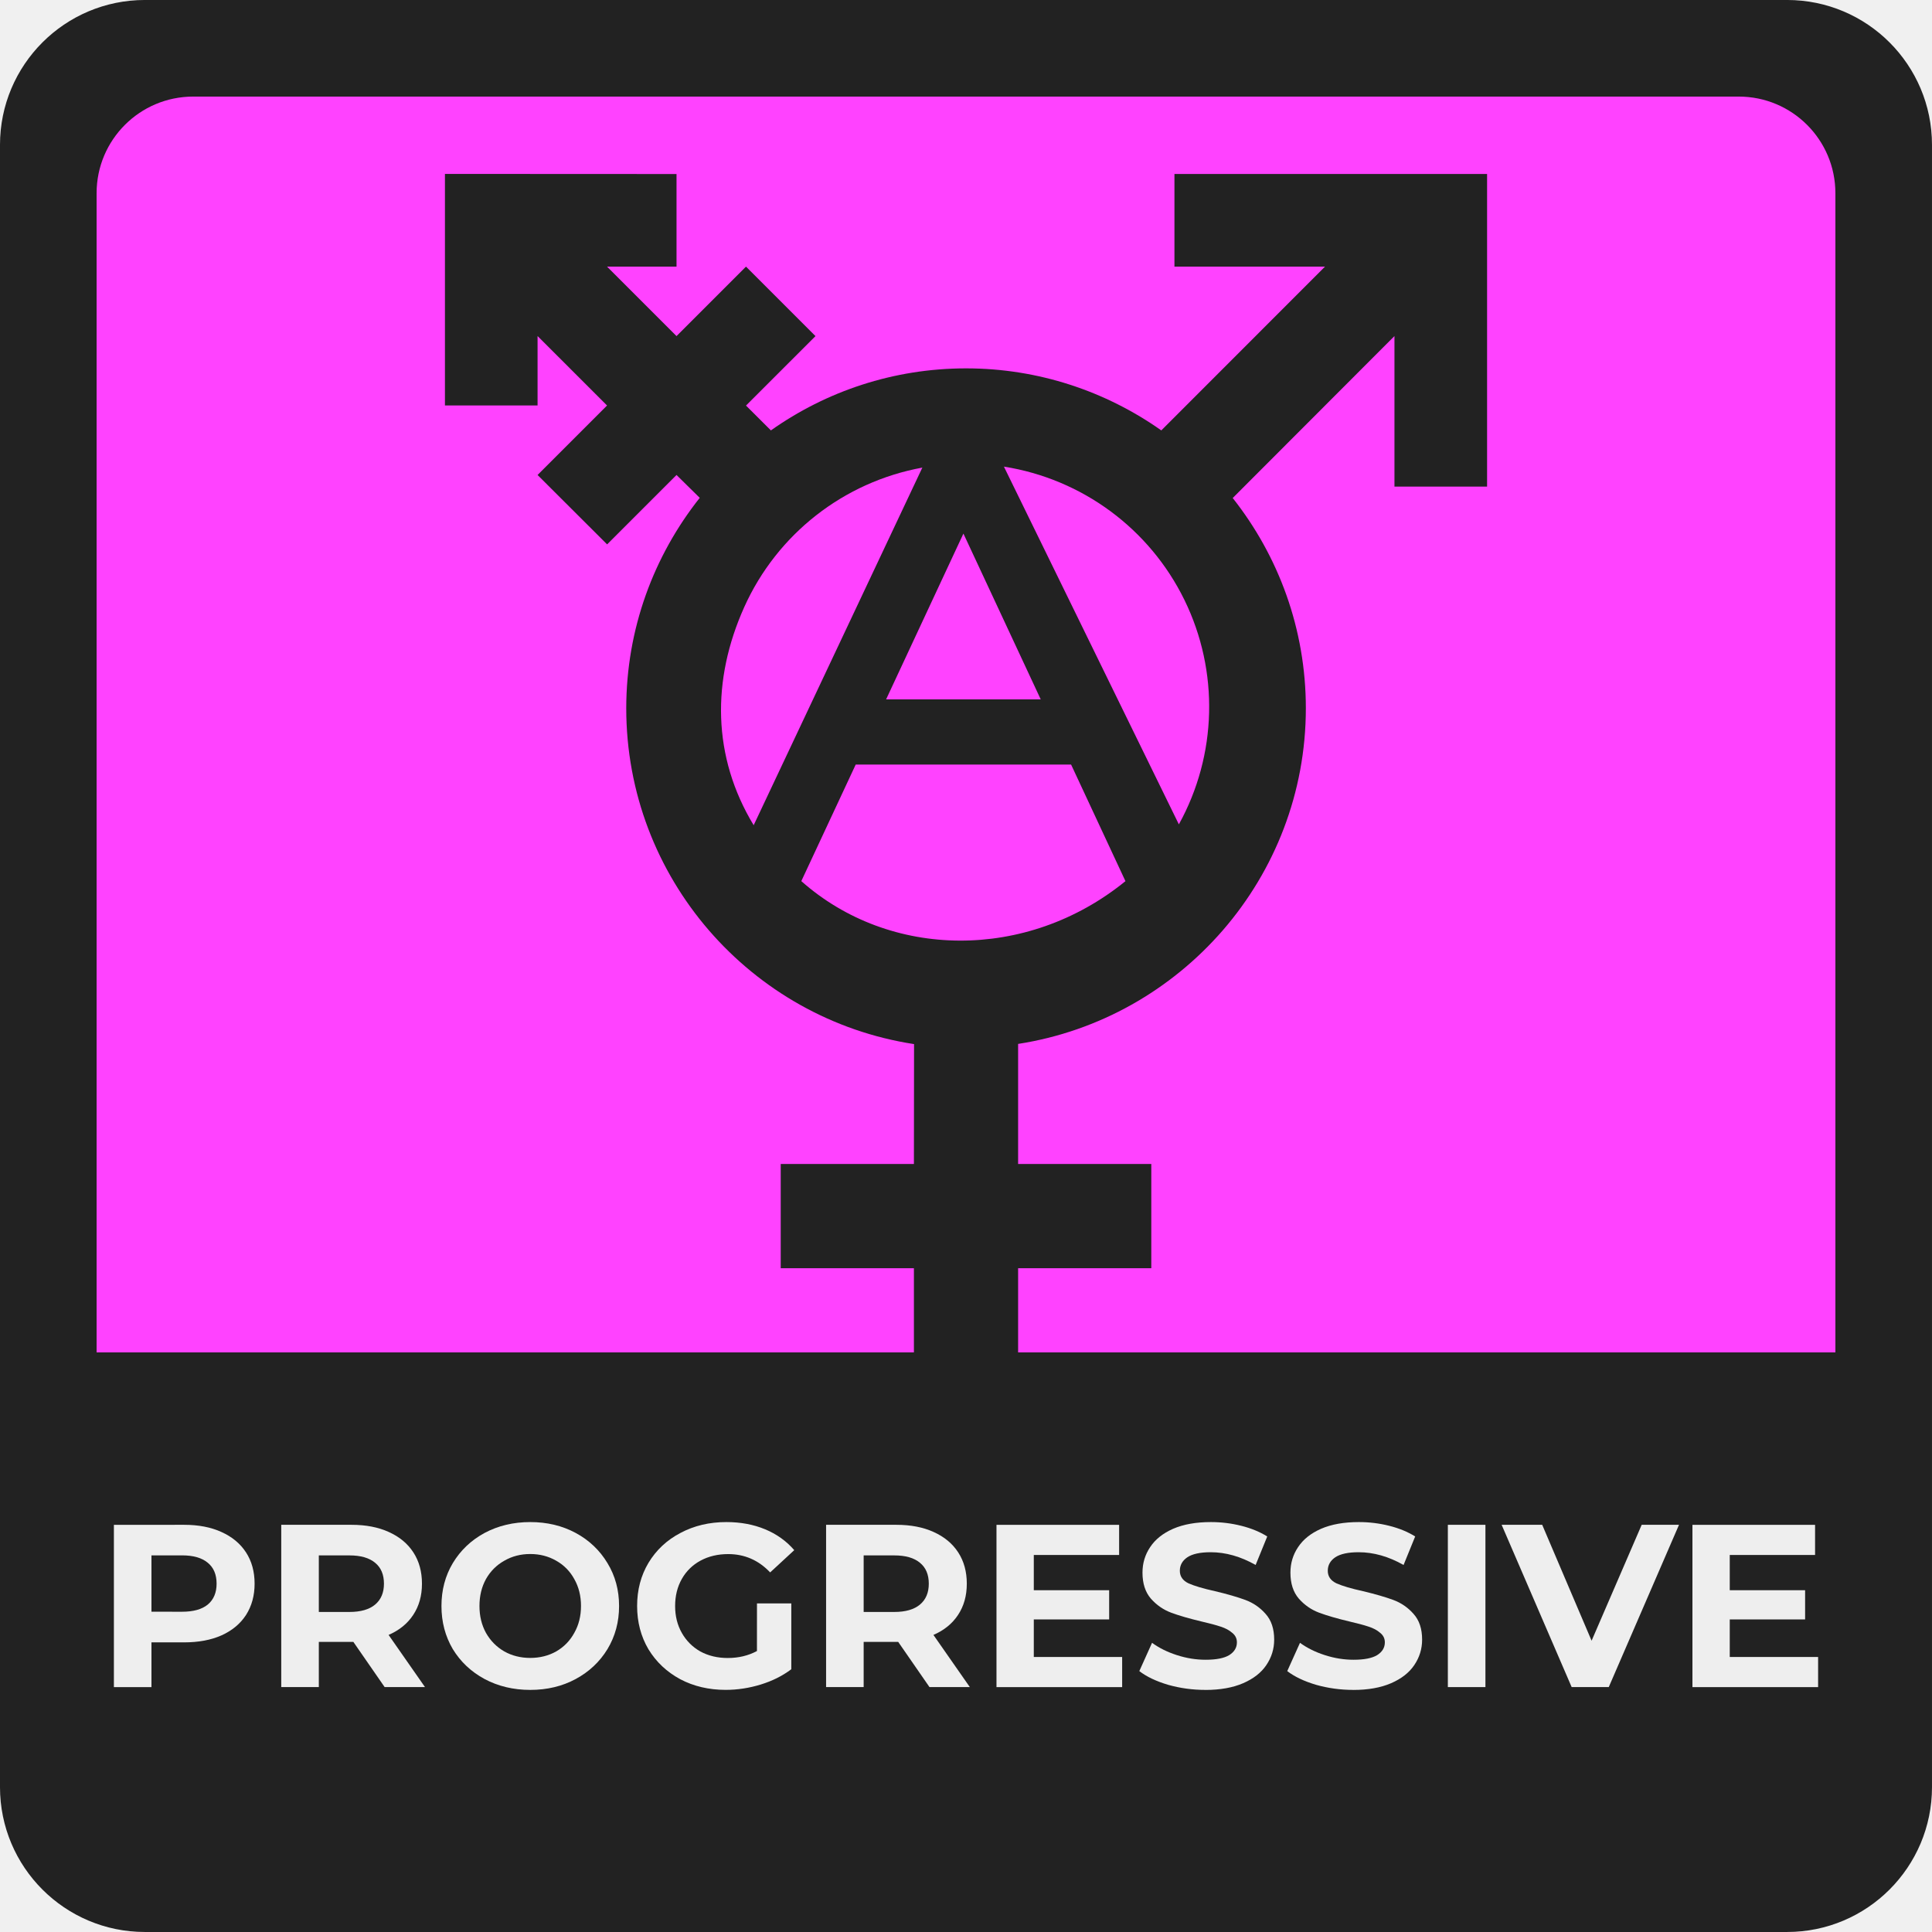
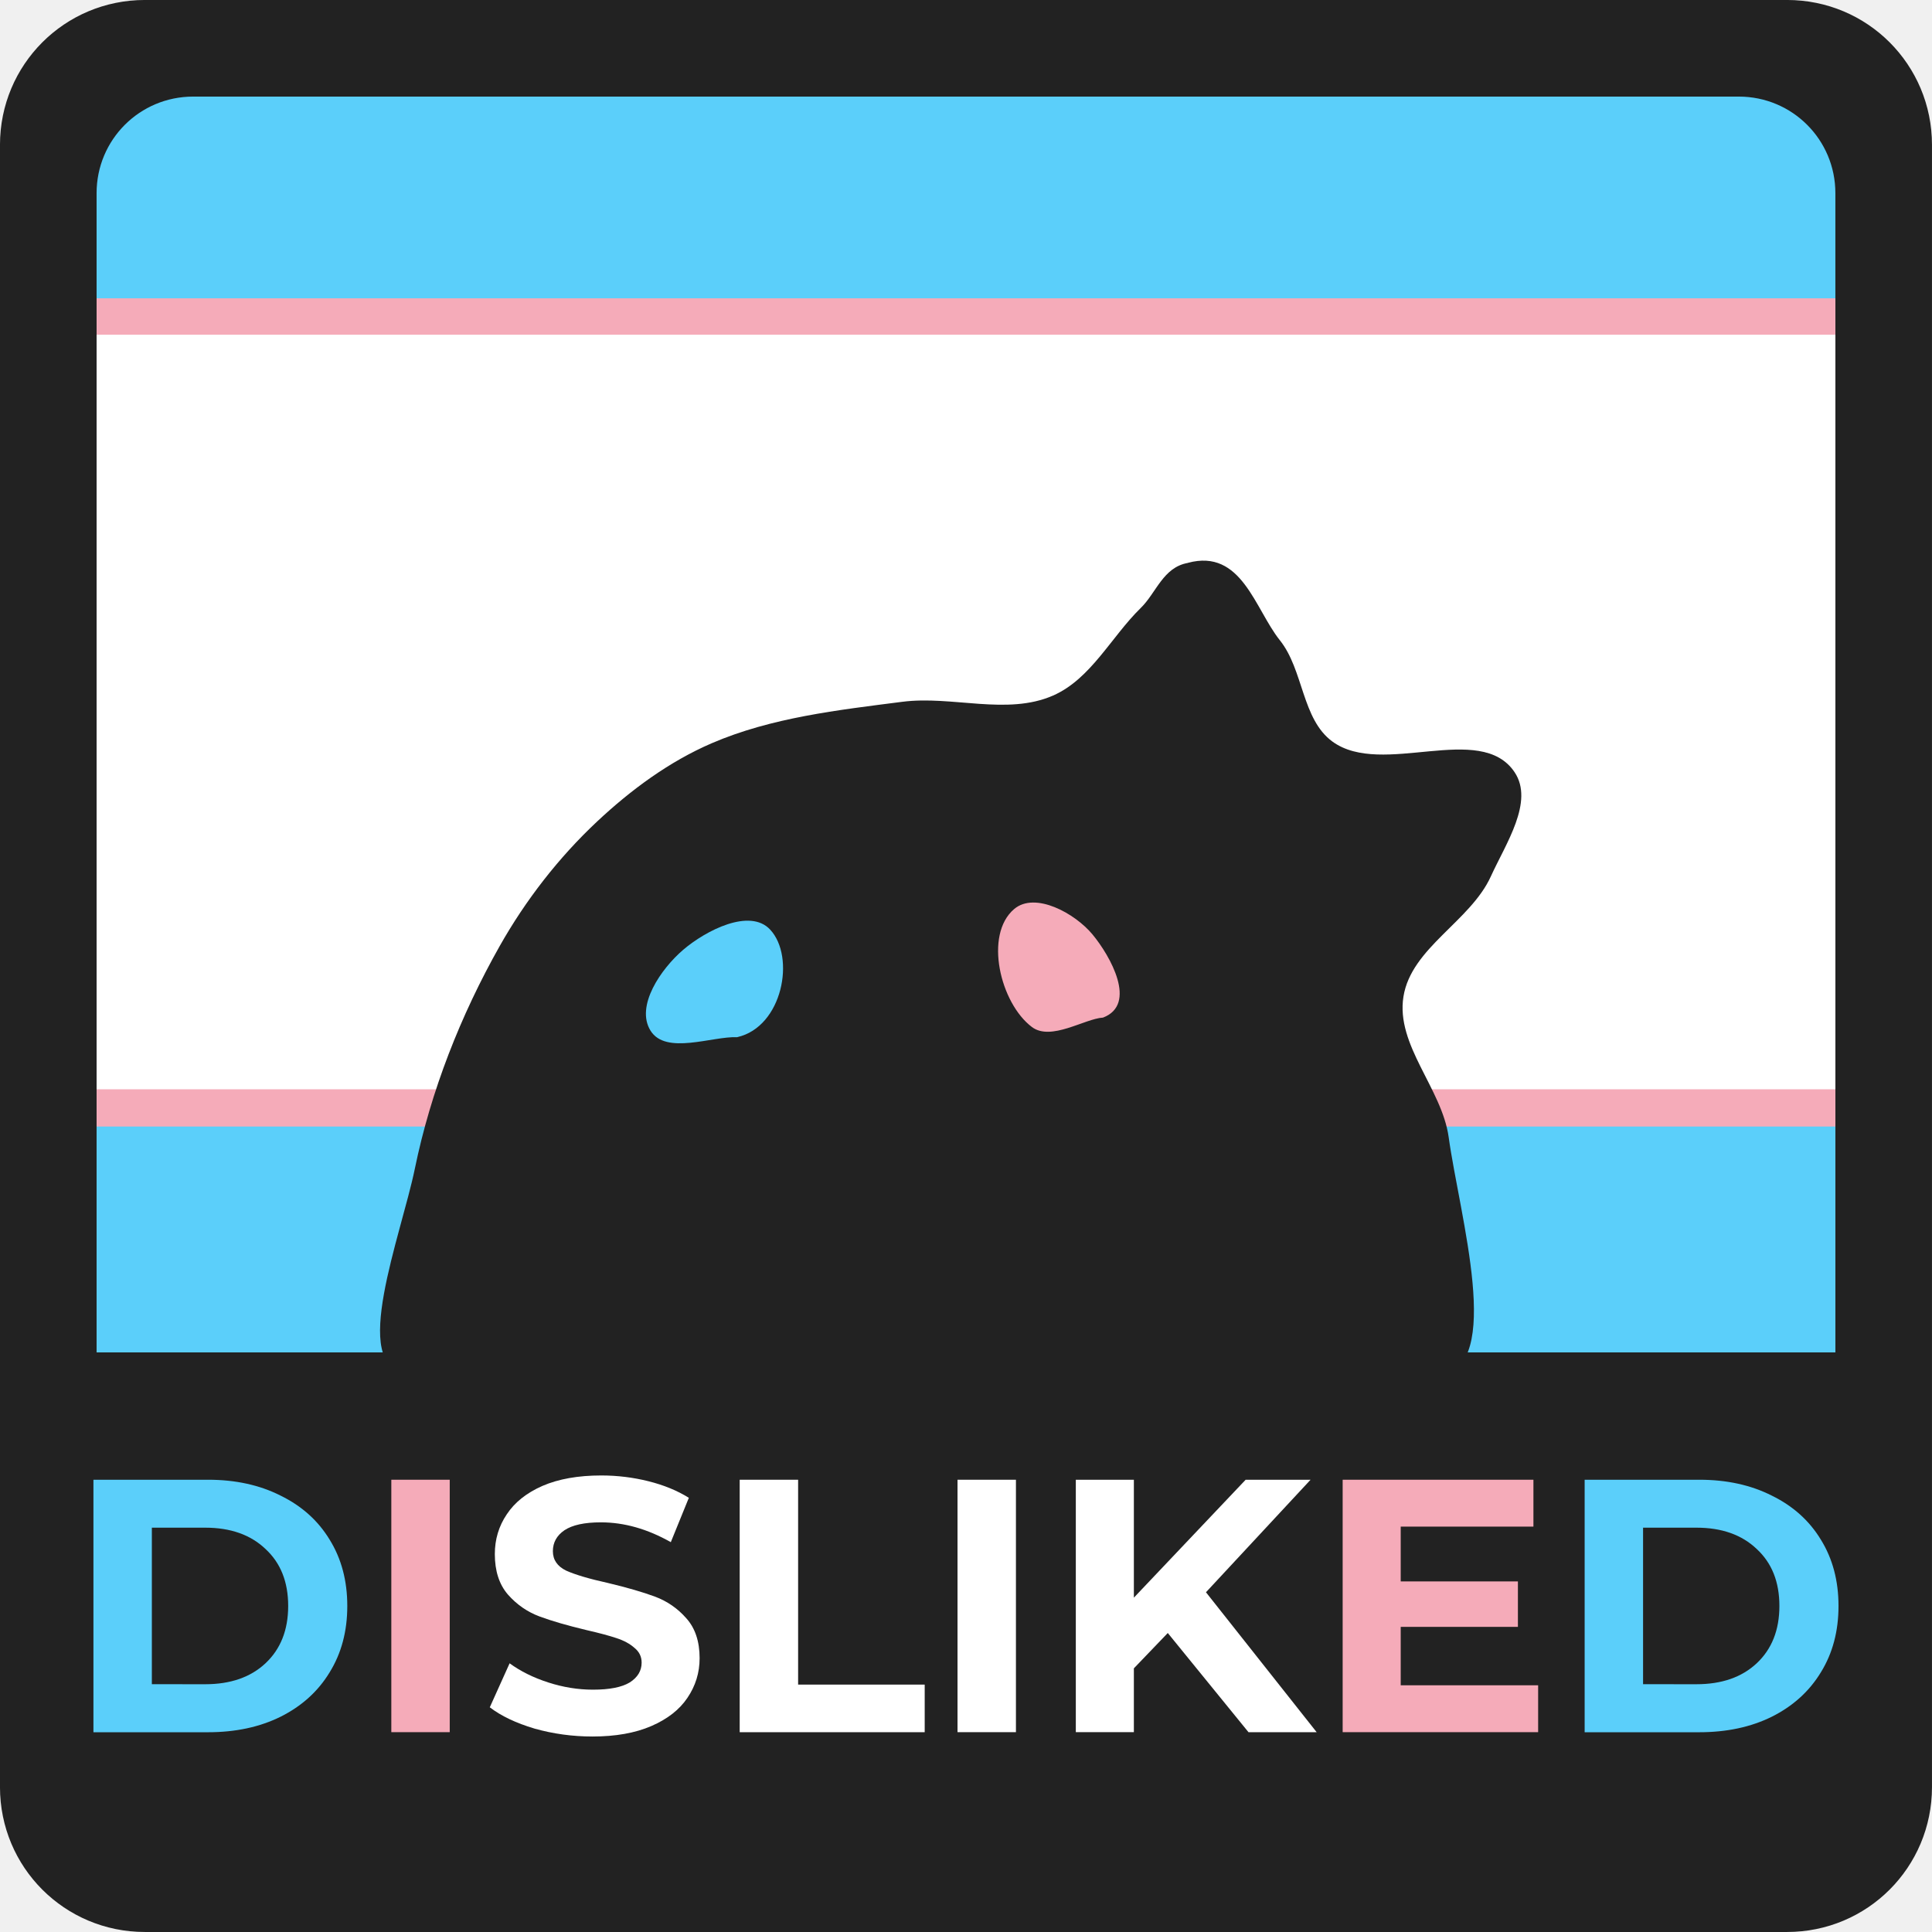
<svg xmlns="http://www.w3.org/2000/svg" width="200" height="200" viewBox="0 0 52.917 52.917" version="1.1" id="svg8">
  <defs id="defs2">
-     <rect x="-130.602" y="134.993" width="68.568" height="20.58" id="rect880" />
+     <rect x="-55.959" y="18.918" width="55.959" height="25.665" id="rect887" />
+     <rect x="14.78" y="42.001" width="38.137" height="10.915" id="rect983" />
+     <rect x="-245.703" y="111.319" width="65.484" height="18.719" id="rect868" />
+     <rect x="-268.458" y="130.436" width="120.121" height="27.384" id="rect867" />
  </defs>
-   <g id="layer1" transform="translate(98.04881,-95.14345)">
-     <rect y="95.143" x="-98.049" height="52.917" width="52.917" id="rect5163" style="fill:#222222;fill-opacity:1;fill-rule:nonzero;stroke:none;stroke-width:0.5;stroke-linecap:butt;stroke-linejoin:round;stroke-miterlimit:4;stroke-dasharray:none;stroke-dashoffset:0;stroke-opacity:0.909;paint-order:normal" rx="3.969" ry="3.969" />
-     <rect style="fill:#ff42ff;fill-opacity:1;fill-rule:nonzero;stroke:none;stroke-width:0.5;stroke-linecap:butt;stroke-linejoin:round;stroke-miterlimit:4;stroke-dasharray:none;stroke-dashoffset:0;stroke-opacity:0.909;paint-order:normal" id="rect5165" width="47.625" height="47.625" x="-95.403" y="97.789" rx="2.646" ry="2.646" />
-     <path style="fill:#222222;fill-opacity:1;fill-rule:nonzero;stroke:none;stroke-width:0.5;stroke-linecap:butt;stroke-linejoin:round;stroke-miterlimit:4;stroke-dasharray:none;stroke-dashoffset:0;stroke-opacity:0.909;paint-order:normal" d="m -96.594,132.185 v 8.334 c 0,3.078 2.478,5.556 5.556,5.556 h 38.894 c 3.078,0 5.556,-2.478 5.556,-5.556 v -8.334 z" id="rect5205-3-6" />
-     <g aria-label="PROGRESSIVE" transform="translate(35.14465,0.5225456)" id="text878" style="font-style:normal;font-weight:normal;font-size:6.35px;line-height:1.25;font-family:sans-serif;white-space:pre;shape-inside:url(#rect880);fill:#eeeeee;fill-opacity:1;stroke:none">
-       <path d="m -128.15,136.385 q 0.591,0 1.022,0.197 0.438,0.197 0.673,0.559 0.235,0.362 0.235,0.857 0,0.489 -0.235,0.857 -0.235,0.362 -0.673,0.559 -0.432,0.191 -1.022,0.191 h -0.895 v 1.226 h -1.029 v -4.445 z m -0.057,2.381 q 0.464,0 0.705,-0.197 0.241,-0.203 0.241,-0.572 0,-0.375 -0.241,-0.572 -0.241,-0.203 -0.705,-0.203 h -0.838 v 1.543 z" style="font-style:normal;font-variant:normal;font-weight:bold;font-stretch:normal;font-size:6.35px;font-family:Montserrat;-inkscape-font-specification:'Montserrat Bold';fill:#eeeeee;fill-opacity:1" id="path893" />
-       <path d="m -122.658,140.83 -0.857,-1.238 h -0.051 -0.895 v 1.238 h -1.029 v -4.445 h 1.924 q 0.591,0 1.022,0.197 0.438,0.197 0.673,0.559 0.235,0.362 0.235,0.857 0,0.495 -0.241,0.857 -0.235,0.356 -0.673,0.546 l 0.997,1.429 z m -0.019,-2.832 q 0,-0.375 -0.241,-0.572 -0.241,-0.203 -0.705,-0.203 h -0.838 v 1.549 h 0.838 q 0.464,0 0.705,-0.203 0.241,-0.203 0.241,-0.572 z" style="font-style:normal;font-variant:normal;font-weight:bold;font-stretch:normal;font-size:6.35px;font-family:Montserrat;-inkscape-font-specification:'Montserrat Bold';fill:#eeeeee;fill-opacity:1" id="path895" />
-       <path d="m -118.67,140.907 q -0.692,0 -1.251,-0.298 -0.552,-0.298 -0.87,-0.819 -0.311,-0.527 -0.311,-1.181 0,-0.654 0.311,-1.175 0.318,-0.527 0.87,-0.826 0.559,-0.298 1.251,-0.298 0.692,0 1.245,0.298 0.552,0.298 0.87,0.826 0.318,0.521 0.318,1.175 0,0.654 -0.318,1.181 -0.318,0.521 -0.87,0.819 -0.552,0.298 -1.245,0.298 z m 0,-0.876 q 0.394,0 0.711,-0.178 0.318,-0.184 0.495,-0.508 0.184,-0.324 0.184,-0.737 0,-0.413 -0.184,-0.737 -0.178,-0.324 -0.495,-0.502 -0.318,-0.184 -0.711,-0.184 -0.394,0 -0.711,0.184 -0.318,0.178 -0.502,0.502 -0.178,0.324 -0.178,0.737 0,0.413 0.178,0.737 0.184,0.324 0.502,0.508 0.318,0.178 0.711,0.178 z" style="font-style:normal;font-variant:normal;font-weight:bold;font-stretch:normal;font-size:6.35px;font-family:Montserrat;-inkscape-font-specification:'Montserrat Bold';fill:#eeeeee;fill-opacity:1" id="path897" />
-       <path d="m -112.46,138.538 h 0.94 v 1.803 q -0.362,0.273 -0.838,0.419 -0.476,0.146 -0.959,0.146 -0.692,0 -1.245,-0.292 -0.552,-0.298 -0.87,-0.819 -0.311,-0.527 -0.311,-1.187 0,-0.66 0.311,-1.181 0.318,-0.527 0.876,-0.819 0.559,-0.298 1.257,-0.298 0.584,0 1.06,0.197 0.476,0.197 0.8,0.572 l -0.66,0.61 q -0.476,-0.502 -1.149,-0.502 -0.425,0 -0.756,0.178 -0.33,0.178 -0.514,0.502 -0.184,0.324 -0.184,0.743 0,0.413 0.184,0.737 0.184,0.324 0.508,0.508 0.33,0.178 0.749,0.178 0.445,0 0.8,-0.191 z" style="font-style:normal;font-variant:normal;font-weight:bold;font-stretch:normal;font-size:6.35px;font-family:Montserrat;-inkscape-font-specification:'Montserrat Bold';fill:#eeeeee;fill-opacity:1" id="path899" />
-       <path d="m -107.735,140.83 -0.857,-1.238 h -0.051 -0.895 v 1.238 h -1.029 v -4.445 h 1.924 q 0.591,0 1.022,0.197 0.438,0.197 0.673,0.559 0.235,0.362 0.235,0.857 0,0.495 -0.241,0.857 -0.235,0.356 -0.673,0.546 l 0.997,1.429 z m -0.019,-2.832 q 0,-0.375 -0.241,-0.572 -0.241,-0.203 -0.705,-0.203 h -0.838 v 1.549 h 0.838 q 0.464,0 0.705,-0.203 0.241,-0.203 0.241,-0.572 z" style="font-style:normal;font-variant:normal;font-weight:bold;font-stretch:normal;font-size:6.35px;font-family:Montserrat;-inkscape-font-specification:'Montserrat Bold';fill:#eeeeee;fill-opacity:1" id="path901" />
-       <path d="m -102.458,140.005 v 0.826 h -3.442 v -4.445 h 3.359 v 0.826 h -2.337 v 0.965 h 2.064 v 0.8 h -2.064 v 1.029 z" style="font-style:normal;font-variant:normal;font-weight:bold;font-stretch:normal;font-size:6.35px;font-family:Montserrat;-inkscape-font-specification:'Montserrat Bold';fill:#eeeeee;fill-opacity:1" id="path903" />
-       <path d="m -100.179,140.907 q -0.527,0 -1.022,-0.14 -0.489,-0.146 -0.787,-0.375 l 0.349,-0.775 q 0.286,0.21 0.679,0.337 0.394,0.127 0.787,0.127 0.438,0 0.648,-0.127 0.21,-0.133 0.21,-0.349 0,-0.159 -0.127,-0.26 -0.121,-0.108 -0.318,-0.171 -0.191,-0.064 -0.521,-0.14 -0.508,-0.121 -0.832,-0.241 -0.324,-0.121 -0.559,-0.387 -0.229,-0.267 -0.229,-0.711 0,-0.387 0.21,-0.699 0.21,-0.318 0.629,-0.502 0.425,-0.184 1.035,-0.184 0.425,0 0.832,0.102 0.406,0.102 0.711,0.292 l -0.318,0.781 q -0.616,-0.349 -1.232,-0.349 -0.432,0 -0.641,0.14 -0.203,0.14 -0.203,0.368 0,0.229 0.235,0.343 0.241,0.108 0.73,0.216 0.508,0.121 0.832,0.241 0.324,0.121 0.552,0.381 0.235,0.26 0.235,0.705 0,0.381 -0.216,0.699 -0.21,0.311 -0.635,0.495 -0.425,0.184 -1.035,0.184 z" style="font-style:normal;font-variant:normal;font-weight:bold;font-stretch:normal;font-size:6.35px;font-family:Montserrat;-inkscape-font-specification:'Montserrat Bold';fill:#eeeeee;fill-opacity:1" id="path905" />
-       <path d="m -96.127,140.907 q -0.527,0 -1.022,-0.14 -0.489,-0.146 -0.787,-0.375 l 0.349,-0.775 q 0.286,0.21 0.679,0.337 0.394,0.127 0.787,0.127 0.438,0 0.648,-0.127 0.21,-0.133 0.21,-0.349 0,-0.159 -0.127,-0.26 -0.121,-0.108 -0.318,-0.171 -0.191,-0.064 -0.521,-0.14 -0.508,-0.121 -0.832,-0.241 -0.324,-0.121 -0.559,-0.387 -0.229,-0.267 -0.229,-0.711 0,-0.387 0.21,-0.699 0.21,-0.318 0.629,-0.502 0.425,-0.184 1.035,-0.184 0.425,0 0.832,0.102 0.406,0.102 0.711,0.292 l -0.318,0.781 q -0.616,-0.349 -1.232,-0.349 -0.432,0 -0.641,0.14 -0.203,0.14 -0.203,0.368 0,0.229 0.235,0.343 0.241,0.108 0.73,0.216 0.508,0.121 0.832,0.241 0.324,0.121 0.552,0.381 0.235,0.26 0.235,0.705 0,0.381 -0.216,0.699 -0.21,0.311 -0.635,0.495 -0.425,0.184 -1.035,0.184 z" style="font-style:normal;font-variant:normal;font-weight:bold;font-stretch:normal;font-size:6.35px;font-family:Montserrat;-inkscape-font-specification:'Montserrat Bold';fill:#eeeeee;fill-opacity:1" id="path907" />
-       <path d="m -93.537,136.385 h 1.029 v 4.445 h -1.029 z" style="font-style:normal;font-variant:normal;font-weight:bold;font-stretch:normal;font-size:6.35px;font-family:Montserrat;-inkscape-font-specification:'Montserrat Bold';fill:#eeeeee;fill-opacity:1" id="path909" />
-       <path d="m -87.206,136.385 -1.924,4.445 h -1.016 l -1.918,-4.445 h 1.111 l 1.353,3.175 1.372,-3.175 z" style="font-style:normal;font-variant:normal;font-weight:bold;font-stretch:normal;font-size:6.35px;font-family:Montserrat;-inkscape-font-specification:'Montserrat Bold';fill:#eeeeee;fill-opacity:1" id="path911" />
-       <path d="m -83.396,140.005 v 0.826 h -3.442 v -4.445 h 3.359 v 0.826 h -2.337 v 0.965 h 2.064 v 0.8 h -2.064 v 1.029 z" style="font-style:normal;font-variant:normal;font-weight:bold;font-stretch:normal;font-size:6.35px;font-family:Montserrat;-inkscape-font-specification:'Montserrat Bold';fill:#eeeeee;fill-opacity:1" id="path913" />
+   <g id="layer5" style="display:inline">
+     <path id="rect5238-5" style="fill:#222222;fill-opacity:1;fill-rule:nonzero;stroke:none;stroke-width:0.5;stroke-linecap:butt;stroke-linejoin:round;stroke-miterlimit:4;stroke-dasharray:none;stroke-dashoffset:0;stroke-opacity:0.909;paint-order:normal" transform="translate(249.8045,-91.40947)" d="m -245.836,91.409 h 44.979 c 2.199,0 3.969,1.77 3.969,3.969 v 44.979 c 0,2.199 -1.77,3.969 -3.969,3.969 h -44.979 c -2.199,0 -3.969,-1.77 -3.969,-3.969 V 95.378 c 0,-2.199 1.77,-3.969 3.969,-3.969 z" />
+     <path id="rect5240-3" style="display:inline;fill:#5bcffa;fill-opacity:1;fill-rule:nonzero;stroke:none;stroke-width:0.5;stroke-linecap:butt;stroke-linejoin:round;stroke-miterlimit:4;stroke-dasharray:none;stroke-dashoffset:0;stroke-opacity:0.909;paint-order:normal" transform="translate(249.8045,-91.40947)" d="m -244.513,94.055 h 42.333 c 1.466,0 2.646,1.18 2.646,2.646 v 42.333 c 0,1.466 -1.18,2.646 -2.646,2.646 h -42.333 c -1.466,0 -2.646,-1.18 -2.646,-2.646 V 96.701 c 0,-1.466 1.18,-2.646 2.646,-2.646 z" />
+     <path id="path944" style="display:inline;fill:#f5abb9;fill-opacity:1;fill-rule:nonzero;stroke:none;stroke-width:0.5;stroke-linecap:butt;stroke-linejoin:round;stroke-miterlimit:4;stroke-dasharray:none;stroke-dashoffset:0;stroke-opacity:0.909;paint-order:normal" d="M 50.271,8.171 V 47.64 c 0,1.458 -1.18,2.631 -2.646,2.631 H 5.292 c -1.466,0 -2.646,-1.174 -2.646,-2.631 V 8.171 Z" />
+     <path id="path946" style="display:inline;fill:#ffffff;fill-opacity:1;fill-rule:nonzero;stroke:none;stroke-width:0.5;stroke-linecap:butt;stroke-linejoin:round;stroke-miterlimit:4;stroke-dasharray:none;stroke-dashoffset:0;stroke-opacity:0.909;paint-order:normal" d="M 50.271,9.168 V 47.376 c 0,1.604 -1.18,2.895 -2.646,2.895 H 5.292 c -1.466,0 -2.646,-1.291 -2.646,-2.895 V 9.168 Z" />
+     <path id="path952" style="display:inline;fill:#f5abb9;fill-opacity:1;fill-rule:nonzero;stroke:none;stroke-width:0.5;stroke-linecap:butt;stroke-linejoin:round;stroke-miterlimit:4;stroke-dasharray:none;stroke-dashoffset:0;stroke-opacity:0.909;paint-order:normal" d="m 50.271,29.835 v 18.06 c 0,1.316 -1.18,2.376 -2.646,2.376 H 5.292 c -1.466,0 -2.646,-1.06 -2.646,-2.376 V 29.835 Z" />
+     <path id="path954" style="display:inline;fill:#5bcffa;fill-opacity:1;fill-rule:nonzero;stroke:none;stroke-width:0.5;stroke-linecap:butt;stroke-linejoin:round;stroke-miterlimit:4;stroke-dasharray:none;stroke-dashoffset:0;stroke-opacity:0.909;paint-order:normal" d="m 50.271,30.856 v 16.56 c 0,1.582 -1.18,2.855 -2.646,2.855 H 5.292 c -1.466,0 -2.646,-1.273 -2.646,-2.855 V 30.856 Z" />
+     <path id="path5244-6" d="m -248.349,128.451 v 8.334 c 0,3.078 2.478,5.556 5.556,5.556 h 38.894 c 3.078,0 5.556,-2.478 5.556,-5.556 v -8.334 z" style="display:inline;fill:#222222;fill-opacity:1;fill-rule:nonzero;stroke:none;stroke-width:0.5;stroke-linecap:butt;stroke-linejoin:round;stroke-miterlimit:4;stroke-dasharray:none;stroke-dashoffset:0;stroke-opacity:0.909;paint-order:normal" transform="translate(249.8045,-91.40947)" />
+     <text xml:space="preserve" id="text981" style="font-style:normal;font-weight:normal;font-size:4.233px;line-height:1.25;font-family:sans-serif;white-space:pre;shape-inside:url(#rect983);fill:#000000;fill-opacity:1;stroke:none;" />
+     <rect style="fill:#5bcffa;fill-opacity:1;stroke-width:1.265;stroke-linecap:round;paint-order:stroke fill markers" id="rect882" width="7.276" height="6.085" x="17.363" y="23.812" />
+     <rect style="fill:#f5abb9;fill-opacity:1;stroke-width:1.265;stroke-linecap:round;paint-order:stroke fill markers" id="rect884" width="7.408" height="5.325" x="26.26" y="23.779" />
+     <path id="path1069" style="fill:#222222;fill-opacity:1;stroke-width:1" d="m 32.537,15.416 c 1.473,-0.397 1.833,1.265 2.519,2.122 0.651,0.813 0.598,2.161 1.44,2.774 1.363,0.992 4.05,-0.562 4.988,0.838 0.542,0.809 -0.245,1.963 -0.648,2.85 -0.561,1.238 -2.182,1.957 -2.396,3.298 -0.213,1.331 1.053,2.514 1.239,3.85 0.299,2.16 1.519,6.268 -0.234,6.538 -7.269,1.117 -19.615,0.652 -28.312,-0.094 -1.574,-0.135 -0.145,-3.757 0.229,-5.58 0.438,-2.13 1.254,-4.203 2.323,-6.097 0.711,-1.259 1.617,-2.428 2.672,-3.416 0.923,-0.865 1.973,-1.64 3.135,-2.141 1.636,-0.705 3.455,-0.909 5.222,-1.136 1.366,-0.176 2.867,0.382 4.129,-0.171 1.037,-0.455 1.593,-1.609 2.403,-2.4 0.426,-0.416 0.61,-1.114 1.291,-1.233 M 20.194,28.407 c 1.241,-0.282 1.601,-2.197 0.899,-2.947 -0.557,-0.595 -1.763,0.026 -2.382,0.556 -0.604,0.518 -1.313,1.538 -0.893,2.214 0.419,0.674 1.687,0.149 2.375,0.178 m 10.018,-0.536 c 0.949,-0.361 0.202,-1.687 -0.286,-2.276 -0.479,-0.58 -1.573,-1.184 -2.147,-0.698 -0.831,0.704 -0.384,2.577 0.486,3.232 0.523,0.393 1.443,-0.228 1.946,-0.258" />
+     <g aria-label="DISLIKED" transform="translate(57.69821,19.44763)" id="text885" style="font-style:normal;font-weight:normal;font-size:9.878px;line-height:1.25;font-family:sans-serif;white-space:pre;shape-inside:url(#rect887);fill:#000000;fill-opacity:1;stroke:none">
+       <path d="m -55.139,21.082 h 3.141 q 1.126,0 1.985,0.435 0.869,0.425 1.343,1.205 0.484,0.78 0.484,1.818 0,1.037 -0.484,1.818 -0.474,0.78 -1.343,1.215 -0.859,0.425 -1.985,0.425 h -3.141 z m 3.062,5.601 q 1.037,0 1.65,-0.573 0.622,-0.583 0.622,-1.571 0,-0.988 -0.622,-1.561 -0.612,-0.583 -1.65,-0.583 h -1.462 v 4.287 z" style="font-style:normal;font-variant:normal;font-weight:bold;font-stretch:normal;font-size:9.878px;font-family:Montserrat;-inkscape-font-specification:'Montserrat Bold';fill:#5bcffa;fill-opacity:1" id="path891" />
+       <path d="m -46.98,21.082 h 1.6 v 6.914 h -1.6 z" style="font-style:normal;font-variant:normal;font-weight:bold;font-stretch:normal;font-size:9.878px;font-family:Montserrat;-inkscape-font-specification:'Montserrat Bold';fill:#f5abb9;fill-opacity:1" id="path893" />
+       <path d="m -41.468,28.115 q -0.82,0 -1.59,-0.217 -0.761,-0.227 -1.225,-0.583 l 0.543,-1.205 q 0.445,0.326 1.057,0.524 0.612,0.198 1.225,0.198 0.682,0 1.008,-0.198 0.326,-0.207 0.326,-0.543 0,-0.247 -0.198,-0.405 -0.188,-0.168 -0.494,-0.267 -0.296,-0.099 -0.81,-0.217 -0.79,-0.188 -1.294,-0.375 -0.504,-0.188 -0.869,-0.603 -0.356,-0.415 -0.356,-1.106 0,-0.603 0.326,-1.087 0.326,-0.494 0.978,-0.78 0.662,-0.286 1.61,-0.286 0.662,0 1.294,0.158 0.632,0.158 1.106,0.454 l -0.494,1.215 q -0.958,-0.543 -1.916,-0.543 -0.672,0 -0.998,0.217 -0.316,0.217 -0.316,0.573 0,0.356 0.365,0.533 0.375,0.168 1.136,0.336 0.79,0.188 1.294,0.375 0.504,0.188 0.859,0.593 0.365,0.405 0.365,1.096 0,0.593 -0.336,1.087 -0.326,0.484 -0.988,0.77 -0.662,0.286 -1.61,0.286 z" style="font-style:normal;font-variant:normal;font-weight:bold;font-stretch:normal;font-size:9.878px;font-family:Montserrat;-inkscape-font-specification:'Montserrat Bold';fill:#ffffff;fill-opacity:1" id="path895" />
+       <path d="m -37.438,21.082 h 1.6 v 5.611 h 3.467 v 1.304 h -5.067 z" style="font-style:normal;font-variant:normal;font-weight:bold;font-stretch:normal;font-size:9.878px;font-family:Montserrat;-inkscape-font-specification:'Montserrat Bold';fill:#ffffff;fill-opacity:1" id="path897" />
+       <path d="m -31.472,21.082 h 1.6 v 6.914 h -1.6 z" style="font-style:normal;font-variant:normal;font-weight:bold;font-stretch:normal;font-size:9.878px;font-family:Montserrat;-inkscape-font-specification:'Montserrat Bold';fill:#ffffff;fill-opacity:1" id="path899" />
+       <path d="m -25.713,25.28 -0.929,0.968 v 1.748 h -1.59 v -6.914 h 1.59 v 3.23 l 3.062,-3.23 h 1.778 l -2.865,3.082 3.032,3.833 h -1.867 z" style="font-style:normal;font-variant:normal;font-weight:bold;font-stretch:normal;font-size:9.878px;font-family:Montserrat;-inkscape-font-specification:'Montserrat Bold';fill:#ffffff;fill-opacity:1" id="path901" />
+       <path d="m -15.569,26.712 v 1.284 h -5.354 v -6.914 h 5.225 v 1.284 h -3.635 v 1.501 h 3.21 v 1.245 h -3.21 v 1.6 z" style="font-style:normal;font-variant:normal;font-weight:bold;font-stretch:normal;font-size:9.878px;font-family:Montserrat;-inkscape-font-specification:'Montserrat Bold';fill:#f5abb9;fill-opacity:1" id="path903" />
+       <path d="m -14.295,21.082 h 3.141 q 1.126,0 1.985,0.435 0.869,0.425 1.343,1.205 0.484,0.78 0.484,1.818 0,1.037 -0.484,1.818 -0.474,0.78 -1.343,1.215 -0.859,0.425 -1.985,0.425 h -3.141 z m 3.062,5.601 q 1.037,0 1.65,-0.573 0.622,-0.583 0.622,-1.571 0,-0.988 -0.622,-1.561 -0.612,-0.583 -1.65,-0.583 h -1.462 v 4.287 z" style="font-style:normal;font-variant:normal;font-weight:bold;font-stretch:normal;font-size:9.878px;font-family:Montserrat;-inkscape-font-specification:'Montserrat Bold';fill:#5bcffa;fill-opacity:1" id="path905" />
    </g>
-     <path id="path4" d="m -85.862,99.907 v 6.342 h 2.537 V 104.347 l 1.903,1.903 -1.903,1.903 1.905,1.901 1.901,-1.901 0.636,0.626 c -1.26,1.59 -2.011,3.587 -2.013,5.761 -0.002,4.646 3.413,8.515 7.883,9.201 l -0.004,3.284 h -3.648 v 2.854 h 3.648 v 3.33 h 2.854 v -3.33 h 3.648 v -2.854 h -3.648 v -3.287 -0.002 c 4.453,-0.69 7.881,-4.554 7.881,-9.195 0,-2.169 -0.749,-4.169 -2.003,-5.757 l 4.43,-4.436 v 4.124 h 2.537 v -8.563 h -8.563 v 2.537 h 4.124 l -4.484,4.486 c -1.514,-1.068 -3.36,-1.699 -5.348,-1.699 -1.988,0 -3.833,0.63 -5.345,1.699 l -0.682,-0.68 1.903,-1.903 -1.903,-1.903 -1.903,1.903 -1.903,-1.903 h 1.903 v -2.536 z m 15.31,8.017 c 2.145,0.339 3.991,1.702 4.945,3.653 0.954,1.951 0.897,4.245 -0.153,6.146 z m -2.234,0.027 -4.62,9.795 c 0.018,0.075 -0.021,-0.072 0,0 -1.134,-1.874 -1.156,-3.98 -0.257,-5.977 0.899,-1.997 2.723,-3.425 4.877,-3.818 z m 1.125,1.807 2.118,4.542 h -4.236 z m -2.95,6.326 h 5.899 l 1.489,3.194 c -2.702,2.199 -6.459,2.144 -8.878,-0.001 z" style="fill:#222222;fill-opacity:1;stroke-width:0.265" />
  </g>
</svg>
